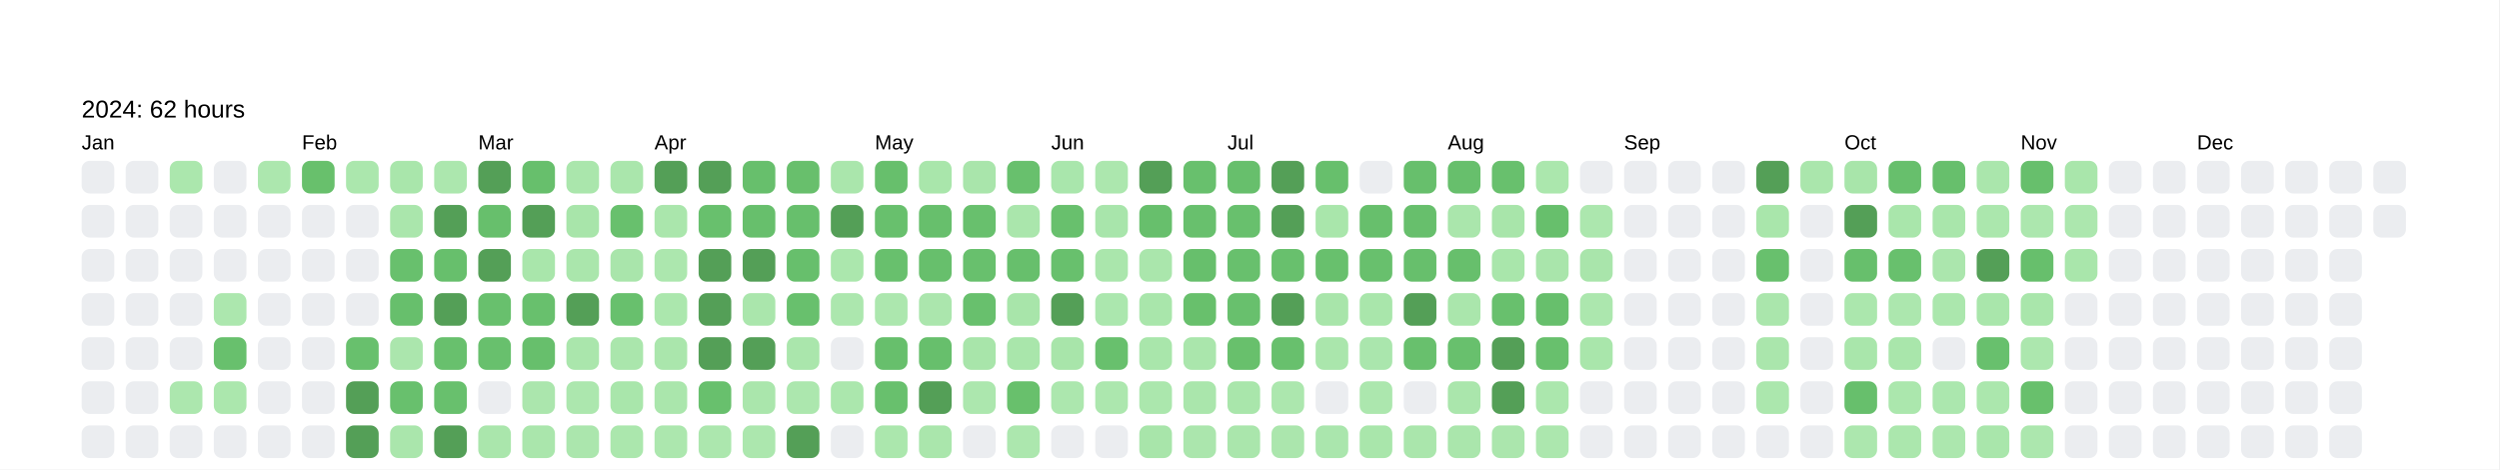
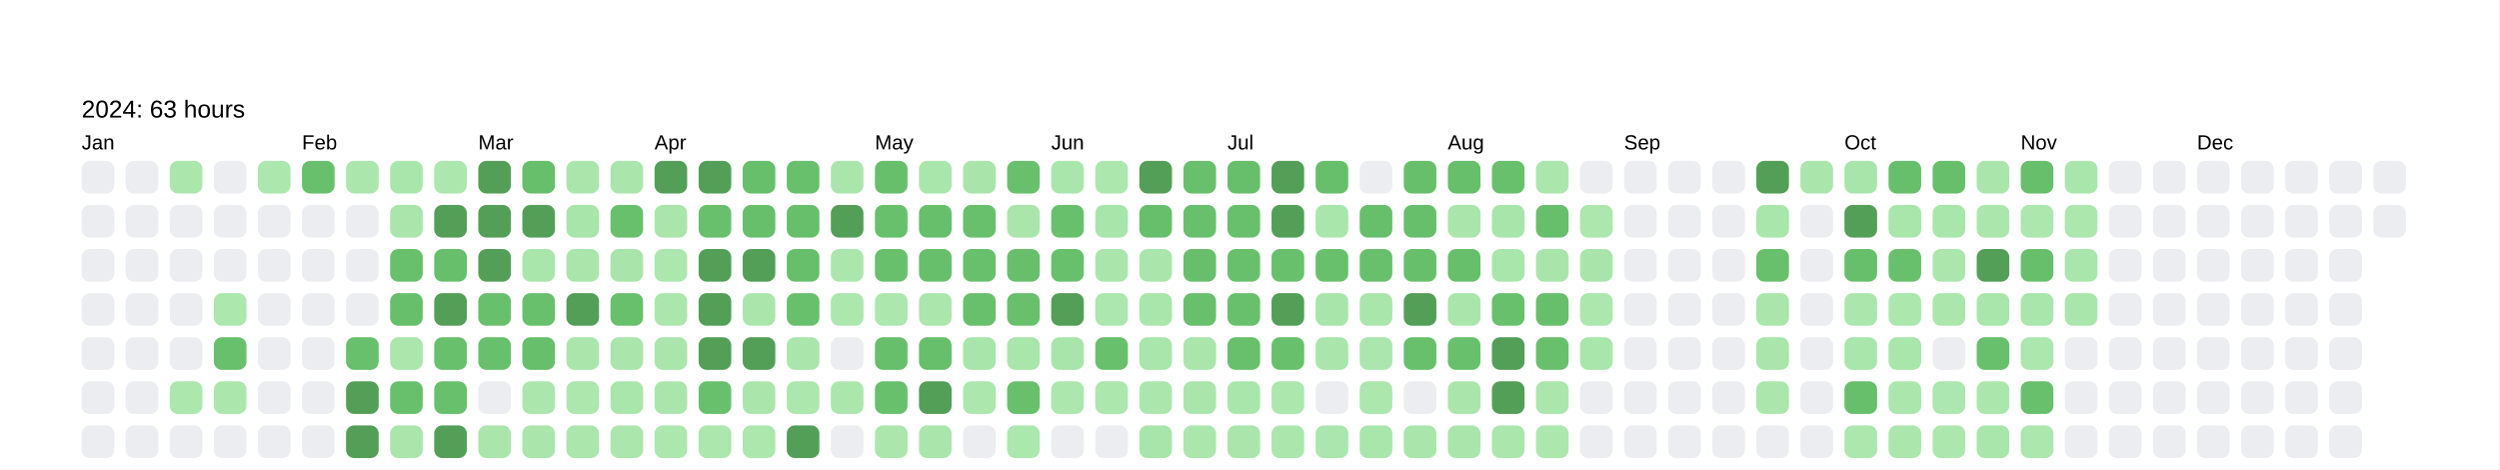
<svg xmlns="http://www.w3.org/2000/svg" baseProfile="full" height="57.5mm" version="1.1" viewBox="0,0,306.2,57.5" width="306.2mm">
  <defs />
  <rect fill="#FFFFFF" height="57.5" width="306.2" x="0" y="0" />
  <text fill="#000000" style="font-size:6px; font-family:Arial; font-weight:bold;" x="10" y="10" />
-   <text fill="#000000" style="font-size:3px; font-family:Arial;" x="10" y="14.4">2024: 62 hours</text>
+   <text fill="#000000" style="font-size:3px; font-family:Arial;" x="10" y="14.4">2024: 63 hours</text>
  <text fill="#000000" style="font-size:2.5px; font-family:Arial" x="10" y="18.3">Jan</text>
  <rect fill="#EBEDF0" height="4" rx="1" ry="1" width="4" x="10" y="19.7" />
  <rect fill="#EBEDF0" height="4" rx="1" ry="1" width="4" x="10" y="25.1" />
  <rect fill="#EBEDF0" height="4" rx="1" ry="1" width="4" x="10" y="30.5" />
  <rect fill="#EBEDF0" height="4" rx="1" ry="1" width="4" x="10" y="35.9" />
  <rect fill="#EBEDF0" height="4" rx="1" ry="1" width="4" x="10" y="41.3" />
  <rect fill="#EBEDF0" height="4" rx="1" ry="1" width="4" x="10" y="46.7" />
  <rect fill="#EBEDF0" height="4" rx="1" ry="1" width="4" x="10" y="52.1" />
  <rect fill="#EBEDF0" height="4" rx="1" ry="1" width="4" x="15.4" y="19.7" />
  <rect fill="#EBEDF0" height="4" rx="1" ry="1" width="4" x="15.4" y="25.1" />
  <rect fill="#EBEDF0" height="4" rx="1" ry="1" width="4" x="15.4" y="30.5" />
  <rect fill="#EBEDF0" height="4" rx="1" ry="1" width="4" x="15.4" y="35.9" />
  <rect fill="#EBEDF0" height="4" rx="1" ry="1" width="4" x="15.4" y="41.3" />
  <rect fill="#EBEDF0" height="4" rx="1" ry="1" width="4" x="15.4" y="46.7" />
  <rect fill="#EBEDF0" height="4" rx="1" ry="1" width="4" x="15.4" y="52.1" />
  <rect fill="#abe7ad" height="4" rx="1" ry="1" width="4" x="20.8" y="19.7" />
  <rect fill="#EBEDF0" height="4" rx="1" ry="1" width="4" x="20.8" y="25.1" />
  <rect fill="#EBEDF0" height="4" rx="1" ry="1" width="4" x="20.8" y="30.5" />
  <rect fill="#EBEDF0" height="4" rx="1" ry="1" width="4" x="20.8" y="35.9" />
  <rect fill="#EBEDF0" height="4" rx="1" ry="1" width="4" x="20.8" y="41.3" />
  <rect fill="#ace7ae" height="4" rx="1" ry="1" width="4" x="20.8" y="46.7" />
  <rect fill="#EBEDF0" height="4" rx="1" ry="1" width="4" x="20.8" y="52.1" />
  <rect fill="#EBEDF0" height="4" rx="1" ry="1" width="4" x="26.2" y="19.7" />
  <rect fill="#EBEDF0" height="4" rx="1" ry="1" width="4" x="26.2" y="25.1" />
  <rect fill="#EBEDF0" height="4" rx="1" ry="1" width="4" x="26.2" y="30.5" />
  <rect fill="#ace7ae" height="4" rx="1" ry="1" width="4" x="26.2" y="35.9" />
  <rect fill="#68c06d" height="4" rx="1" ry="1" width="4" x="26.2" y="41.3" />
  <rect fill="#abe7ad" height="4" rx="1" ry="1" width="4" x="26.2" y="46.7" />
  <rect fill="#EBEDF0" height="4" rx="1" ry="1" width="4" x="26.2" y="52.1" />
  <rect fill="#ace7ae" height="4" rx="1" ry="1" width="4" x="31.6" y="19.7" />
  <rect fill="#EBEDF0" height="4" rx="1" ry="1" width="4" x="31.6" y="25.1" />
  <rect fill="#EBEDF0" height="4" rx="1" ry="1" width="4" x="31.6" y="30.5" />
  <rect fill="#EBEDF0" height="4" rx="1" ry="1" width="4" x="31.6" y="35.9" />
  <rect fill="#EBEDF0" height="4" rx="1" ry="1" width="4" x="31.6" y="41.3" />
  <rect fill="#EBEDF0" height="4" rx="1" ry="1" width="4" x="31.6" y="46.7" />
  <rect fill="#EBEDF0" height="4" rx="1" ry="1" width="4" x="31.6" y="52.1" />
  <text fill="#000000" style="font-size:2.5px; font-family:Arial" x="37.0" y="18.3">Feb</text>
  <rect fill="#68c06c" height="4" rx="1" ry="1" width="4" x="37.0" y="19.7" />
  <rect fill="#EBEDF0" height="4" rx="1" ry="1" width="4" x="37.0" y="25.1" />
  <rect fill="#EBEDF0" height="4" rx="1" ry="1" width="4" x="37.0" y="30.5" />
  <rect fill="#EBEDF0" height="4" rx="1" ry="1" width="4" x="37.0" y="35.9" />
  <rect fill="#EBEDF0" height="4" rx="1" ry="1" width="4" x="37.0" y="41.3" />
  <rect fill="#EBEDF0" height="4" rx="1" ry="1" width="4" x="37.0" y="46.7" />
  <rect fill="#EBEDF0" height="4" rx="1" ry="1" width="4" x="37.0" y="52.1" />
  <rect fill="#abe7ad" height="4" rx="1" ry="1" width="4" x="42.4" y="19.7" />
  <rect fill="#EBEDF0" height="4" rx="1" ry="1" width="4" x="42.4" y="25.1" />
  <rect fill="#EBEDF0" height="4" rx="1" ry="1" width="4" x="42.4" y="30.5" />
  <rect fill="#EBEDF0" height="4" rx="1" ry="1" width="4" x="42.4" y="35.9" />
  <rect fill="#68c06d" height="4" rx="1" ry="1" width="4" x="42.4" y="41.3" />
  <rect fill="#549F57" height="4" rx="1" ry="1" width="4" x="42.4" y="46.7" />
  <rect fill="#549F57" height="4" rx="1" ry="1" width="4" x="42.4" y="52.1" />
  <rect fill="#a9e6ab" height="4" rx="1" ry="1" width="4" x="47.8" y="19.7" />
  <rect fill="#aae6ac" height="4" rx="1" ry="1" width="4" x="47.8" y="25.1" />
  <rect fill="#68c06d" height="4" rx="1" ry="1" width="4" x="47.8" y="30.5" />
  <rect fill="#67bf6c" height="4" rx="1" ry="1" width="4" x="47.8" y="35.9" />
  <rect fill="#abe6ad" height="4" rx="1" ry="1" width="4" x="47.8" y="41.3" />
  <rect fill="#68c06d" height="4" rx="1" ry="1" width="4" x="47.8" y="46.7" />
  <rect fill="#aae6ac" height="4" rx="1" ry="1" width="4" x="47.8" y="52.1" />
  <rect fill="#ace7ae" height="4" rx="1" ry="1" width="4" x="53.2" y="19.7" />
  <rect fill="#549F57" height="4" rx="1" ry="1" width="4" x="53.2" y="25.1" />
  <rect fill="#67bf6c" height="4" rx="1" ry="1" width="4" x="53.2" y="30.5" />
  <rect fill="#549F57" height="4" rx="1" ry="1" width="4" x="53.2" y="35.9" />
  <rect fill="#68c06d" height="4" rx="1" ry="1" width="4" x="53.2" y="41.3" />
  <rect fill="#68c06d" height="4" rx="1" ry="1" width="4" x="53.2" y="46.7" />
  <rect fill="#549F57" height="4" rx="1" ry="1" width="4" x="53.2" y="52.1" />
  <text fill="#000000" style="font-size:2.5px; font-family:Arial" x="58.6" y="18.3">Mar</text>
  <rect fill="#549F57" height="4" rx="1" ry="1" width="4" x="58.6" y="19.7" />
-   <rect fill="#67bf6c" height="4" rx="1" ry="1" width="4" x="58.6" y="25.1" />
+   <rect fill="#549F57" height="4" rx="1" ry="1" width="4" x="58.6" y="25.1" />
  <rect fill="#549F57" height="4" rx="1" ry="1" width="4" x="58.6" y="30.5" />
  <rect fill="#68c06d" height="4" rx="1" ry="1" width="4" x="58.6" y="35.9" />
  <rect fill="#68c06d" height="4" rx="1" ry="1" width="4" x="58.6" y="41.3" />
  <rect fill="#EBEDF0" height="4" rx="1" ry="1" width="4" x="58.6" y="46.7" />
  <rect fill="#aae6ac" height="4" rx="1" ry="1" width="4" x="58.6" y="52.1" />
  <rect fill="#67bf6c" height="4" rx="1" ry="1" width="4" x="64" y="19.7" />
  <rect fill="#549F57" height="4" rx="1" ry="1" width="4" x="64" y="25.1" />
  <rect fill="#a9e6ab" height="4" rx="1" ry="1" width="4" x="64" y="30.5" />
  <rect fill="#68c06d" height="4" rx="1" ry="1" width="4" x="64" y="35.9" />
  <rect fill="#67bf6c" height="4" rx="1" ry="1" width="4" x="64" y="41.3" />
  <rect fill="#abe6ad" height="4" rx="1" ry="1" width="4" x="64" y="46.7" />
  <rect fill="#aae6ac" height="4" rx="1" ry="1" width="4" x="64" y="52.1" />
  <rect fill="#aae6ac" height="4" rx="1" ry="1" width="4" x="69.4" y="19.7" />
  <rect fill="#a8e5aa" height="4" rx="1" ry="1" width="4" x="69.4" y="25.1" />
  <rect fill="#aae6ac" height="4" rx="1" ry="1" width="4" x="69.4" y="30.5" />
  <rect fill="#549F57" height="4" rx="1" ry="1" width="4" x="69.4" y="35.9" />
  <rect fill="#aae6ac" height="4" rx="1" ry="1" width="4" x="69.4" y="41.3" />
  <rect fill="#ace7ae" height="4" rx="1" ry="1" width="4" x="69.4" y="46.7" />
  <rect fill="#abe6ad" height="4" rx="1" ry="1" width="4" x="69.4" y="52.1" />
  <rect fill="#aae6ac" height="4" rx="1" ry="1" width="4" x="74.8" y="19.7" />
  <rect fill="#68c06d" height="4" rx="1" ry="1" width="4" x="74.8" y="25.1" />
  <rect fill="#a9e5ab" height="4" rx="1" ry="1" width="4" x="74.8" y="30.5" />
  <rect fill="#68c06d" height="4" rx="1" ry="1" width="4" x="74.8" y="35.9" />
  <rect fill="#aae6ac" height="4" rx="1" ry="1" width="4" x="74.8" y="41.3" />
  <rect fill="#a9e6ab" height="4" rx="1" ry="1" width="4" x="74.8" y="46.7" />
  <rect fill="#abe7ad" height="4" rx="1" ry="1" width="4" x="74.8" y="52.1" />
  <text fill="#000000" style="font-size:2.5px; font-family:Arial" x="80.2" y="18.3">Apr</text>
  <rect fill="#549F57" height="4" rx="1" ry="1" width="4" x="80.2" y="19.7" />
  <rect fill="#aae6ac" height="4" rx="1" ry="1" width="4" x="80.2" y="25.1" />
  <rect fill="#ace7ae" height="4" rx="1" ry="1" width="4" x="80.2" y="30.5" />
  <rect fill="#abe7ad" height="4" rx="1" ry="1" width="4" x="80.2" y="35.9" />
  <rect fill="#aae6ac" height="4" rx="1" ry="1" width="4" x="80.2" y="41.3" />
  <rect fill="#aae6ac" height="4" rx="1" ry="1" width="4" x="80.2" y="46.7" />
  <rect fill="#ace7ae" height="4" rx="1" ry="1" width="4" x="80.2" y="52.1" />
  <rect fill="#549F57" height="4" rx="1" ry="1" width="4" x="85.6" y="19.7" />
  <rect fill="#68c06d" height="4" rx="1" ry="1" width="4" x="85.6" y="25.1" />
  <rect fill="#549F57" height="4" rx="1" ry="1" width="4" x="85.6" y="30.5" />
  <rect fill="#549F57" height="4" rx="1" ry="1" width="4" x="85.6" y="35.9" />
  <rect fill="#549F57" height="4" rx="1" ry="1" width="4" x="85.6" y="41.3" />
  <rect fill="#68c06d" height="4" rx="1" ry="1" width="4" x="85.6" y="46.7" />
  <rect fill="#ace7ae" height="4" rx="1" ry="1" width="4" x="85.6" y="52.1" />
  <rect fill="#67bf6c" height="4" rx="1" ry="1" width="4" x="91" y="19.7" />
  <rect fill="#67bf6c" height="4" rx="1" ry="1" width="4" x="91" y="25.1" />
  <rect fill="#549F57" height="4" rx="1" ry="1" width="4" x="91" y="30.5" />
  <rect fill="#aae6ac" height="4" rx="1" ry="1" width="4" x="91" y="35.9" />
  <rect fill="#549F57" height="4" rx="1" ry="1" width="4" x="91" y="41.3" />
  <rect fill="#aae6ac" height="4" rx="1" ry="1" width="4" x="91" y="46.7" />
  <rect fill="#ace7ae" height="4" rx="1" ry="1" width="4" x="91" y="52.1" />
  <rect fill="#68bf6c" height="4" rx="1" ry="1" width="4" x="96.4" y="19.7" />
  <rect fill="#67bf6c" height="4" rx="1" ry="1" width="4" x="96.4" y="25.1" />
  <rect fill="#67bf6c" height="4" rx="1" ry="1" width="4" x="96.4" y="30.5" />
  <rect fill="#68c06d" height="4" rx="1" ry="1" width="4" x="96.4" y="35.9" />
  <rect fill="#aae6ac" height="4" rx="1" ry="1" width="4" x="96.4" y="41.3" />
  <rect fill="#ace7ae" height="4" rx="1" ry="1" width="4" x="96.4" y="46.7" />
  <rect fill="#549F57" height="4" rx="1" ry="1" width="4" x="96.4" y="52.1" />
  <rect fill="#aae6ac" height="4" rx="1" ry="1" width="4" x="101.8" y="19.7" />
  <rect fill="#549F57" height="4" rx="1" ry="1" width="4" x="101.8" y="25.1" />
  <rect fill="#abe7ad" height="4" rx="1" ry="1" width="4" x="101.8" y="30.5" />
  <rect fill="#ace7ae" height="4" rx="1" ry="1" width="4" x="101.8" y="35.9" />
  <rect fill="#EBEDF0" height="4" rx="1" ry="1" width="4" x="101.8" y="41.3" />
  <rect fill="#abe7ad" height="4" rx="1" ry="1" width="4" x="101.8" y="46.7" />
  <rect fill="#EBEDF0" height="4" rx="1" ry="1" width="4" x="101.8" y="52.1" />
  <text fill="#000000" style="font-size:2.5px; font-family:Arial" x="107.2" y="18.3">May</text>
  <rect fill="#67bf6c" height="4" rx="1" ry="1" width="4" x="107.2" y="19.7" />
  <rect fill="#68c06d" height="4" rx="1" ry="1" width="4" x="107.2" y="25.1" />
  <rect fill="#68c06d" height="4" rx="1" ry="1" width="4" x="107.2" y="30.5" />
  <rect fill="#ace7ae" height="4" rx="1" ry="1" width="4" x="107.2" y="35.9" />
  <rect fill="#67bf6c" height="4" rx="1" ry="1" width="4" x="107.2" y="41.3" />
  <rect fill="#68c06d" height="4" rx="1" ry="1" width="4" x="107.2" y="46.7" />
  <rect fill="#abe7ad" height="4" rx="1" ry="1" width="4" x="107.2" y="52.1" />
  <rect fill="#a9e6ab" height="4" rx="1" ry="1" width="4" x="112.6" y="19.7" />
  <rect fill="#67bf6c" height="4" rx="1" ry="1" width="4" x="112.6" y="25.1" />
  <rect fill="#67bf6c" height="4" rx="1" ry="1" width="4" x="112.6" y="30.5" />
  <rect fill="#abe6ad" height="4" rx="1" ry="1" width="4" x="112.6" y="35.9" />
  <rect fill="#67bf6c" height="4" rx="1" ry="1" width="4" x="112.6" y="41.3" />
  <rect fill="#549F57" height="4" rx="1" ry="1" width="4" x="112.6" y="46.7" />
  <rect fill="#aae6ac" height="4" rx="1" ry="1" width="4" x="112.6" y="52.1" />
  <rect fill="#a9e5ab" height="4" rx="1" ry="1" width="4" x="118" y="19.7" />
  <rect fill="#68c06d" height="4" rx="1" ry="1" width="4" x="118" y="25.1" />
  <rect fill="#68c06d" height="4" rx="1" ry="1" width="4" x="118" y="30.5" />
  <rect fill="#68c06d" height="4" rx="1" ry="1" width="4" x="118" y="35.9" />
  <rect fill="#a8e5aa" height="4" rx="1" ry="1" width="4" x="118" y="41.3" />
  <rect fill="#ace7ae" height="4" rx="1" ry="1" width="4" x="118" y="46.7" />
  <rect fill="#EBEDF0" height="4" rx="1" ry="1" width="4" x="118" y="52.1" />
  <rect fill="#68c06d" height="4" rx="1" ry="1" width="4" x="123.4" y="19.7" />
  <rect fill="#aae6ac" height="4" rx="1" ry="1" width="4" x="123.4" y="25.1" />
  <rect fill="#67bf6c" height="4" rx="1" ry="1" width="4" x="123.4" y="30.5" />
-   <rect fill="#a8e5aa" height="4" rx="1" ry="1" width="4" x="123.4" y="35.9" />
+   <rect fill="#68c06d" height="4" rx="1" ry="1" width="4" x="123.4" y="35.9" />
  <rect fill="#a9e6ab" height="4" rx="1" ry="1" width="4" x="123.4" y="41.3" />
  <rect fill="#68c06c" height="4" rx="1" ry="1" width="4" x="123.4" y="46.7" />
  <rect fill="#ace7ae" height="4" rx="1" ry="1" width="4" x="123.4" y="52.1" />
  <text fill="#000000" style="font-size:2.5px; font-family:Arial" x="128.8" y="18.3">Jun</text>
  <rect fill="#a9e6ac" height="4" rx="1" ry="1" width="4" x="128.8" y="19.7" />
  <rect fill="#68c06d" height="4" rx="1" ry="1" width="4" x="128.8" y="25.1" />
  <rect fill="#68c06d" height="4" rx="1" ry="1" width="4" x="128.8" y="30.5" />
  <rect fill="#549F57" height="4" rx="1" ry="1" width="4" x="128.8" y="35.9" />
  <rect fill="#a8e5aa" height="4" rx="1" ry="1" width="4" x="128.8" y="41.3" />
  <rect fill="#ace7ae" height="4" rx="1" ry="1" width="4" x="128.8" y="46.7" />
  <rect fill="#EBEDF0" height="4" rx="1" ry="1" width="4" x="128.8" y="52.1" />
  <rect fill="#ace7ae" height="4" rx="1" ry="1" width="4" x="134.2" y="19.7" />
  <rect fill="#a8e5ab" height="4" rx="1" ry="1" width="4" x="134.2" y="25.1" />
  <rect fill="#aae6ac" height="4" rx="1" ry="1" width="4" x="134.2" y="30.5" />
  <rect fill="#abe7ae" height="4" rx="1" ry="1" width="4" x="134.2" y="35.9" />
  <rect fill="#68c06d" height="4" rx="1" ry="1" width="4" x="134.2" y="41.3" />
  <rect fill="#ace7ae" height="4" rx="1" ry="1" width="4" x="134.2" y="46.7" />
  <rect fill="#EBEDF0" height="4" rx="1" ry="1" width="4" x="134.2" y="52.1" />
  <rect fill="#549F57" height="4" rx="1" ry="1" width="4" x="139.6" y="19.7" />
  <rect fill="#67bf6c" height="4" rx="1" ry="1" width="4" x="139.6" y="25.1" />
  <rect fill="#aae6ac" height="4" rx="1" ry="1" width="4" x="139.6" y="30.5" />
  <rect fill="#a9e6ab" height="4" rx="1" ry="1" width="4" x="139.6" y="35.9" />
  <rect fill="#a9e6ab" height="4" rx="1" ry="1" width="4" x="139.6" y="41.3" />
  <rect fill="#abe7ad" height="4" rx="1" ry="1" width="4" x="139.6" y="46.7" />
  <rect fill="#a8e5aa" height="4" rx="1" ry="1" width="4" x="139.6" y="52.1" />
  <rect fill="#68c06d" height="4" rx="1" ry="1" width="4" x="145" y="19.7" />
  <rect fill="#68c06d" height="4" rx="1" ry="1" width="4" x="145" y="25.1" />
  <rect fill="#67bf6c" height="4" rx="1" ry="1" width="4" x="145" y="30.5" />
  <rect fill="#68c06c" height="4" rx="1" ry="1" width="4" x="145" y="35.9" />
  <rect fill="#aae6ac" height="4" rx="1" ry="1" width="4" x="145" y="41.3" />
  <rect fill="#aae6ac" height="4" rx="1" ry="1" width="4" x="145" y="46.7" />
  <rect fill="#abe6ad" height="4" rx="1" ry="1" width="4" x="145" y="52.1" />
  <text fill="#000000" style="font-size:2.5px; font-family:Arial" x="150.4" y="18.3">Jul</text>
  <rect fill="#67bf6c" height="4" rx="1" ry="1" width="4" x="150.4" y="19.7" />
  <rect fill="#68c06d" height="4" rx="1" ry="1" width="4" x="150.4" y="25.1" />
  <rect fill="#68c06d" height="4" rx="1" ry="1" width="4" x="150.4" y="30.5" />
  <rect fill="#68c06d" height="4" rx="1" ry="1" width="4" x="150.4" y="35.9" />
  <rect fill="#68c06c" height="4" rx="1" ry="1" width="4" x="150.4" y="41.3" />
  <rect fill="#a9e6ab" height="4" rx="1" ry="1" width="4" x="150.4" y="46.7" />
  <rect fill="#aae6ac" height="4" rx="1" ry="1" width="4" x="150.4" y="52.1" />
  <rect fill="#549F57" height="4" rx="1" ry="1" width="4" x="155.8" y="19.7" />
  <rect fill="#549F57" height="4" rx="1" ry="1" width="4" x="155.8" y="25.1" />
  <rect fill="#68c06d" height="4" rx="1" ry="1" width="4" x="155.8" y="30.5" />
  <rect fill="#549F57" height="4" rx="1" ry="1" width="4" x="155.8" y="35.9" />
  <rect fill="#68c06d" height="4" rx="1" ry="1" width="4" x="155.8" y="41.3" />
  <rect fill="#ace7ae" height="4" rx="1" ry="1" width="4" x="155.8" y="46.7" />
  <rect fill="#abe6ad" height="4" rx="1" ry="1" width="4" x="155.8" y="52.1" />
  <rect fill="#67bf6c" height="4" rx="1" ry="1" width="4" x="161.2" y="19.7" />
  <rect fill="#a9e6ab" height="4" rx="1" ry="1" width="4" x="161.2" y="25.1" />
  <rect fill="#68c06d" height="4" rx="1" ry="1" width="4" x="161.2" y="30.5" />
  <rect fill="#a8e5aa" height="4" rx="1" ry="1" width="4" x="161.2" y="35.9" />
  <rect fill="#aae6ac" height="4" rx="1" ry="1" width="4" x="161.2" y="41.3" />
  <rect fill="#EBEDF0" height="4" rx="1" ry="1" width="4" x="161.2" y="46.7" />
  <rect fill="#aae6ad" height="4" rx="1" ry="1" width="4" x="161.2" y="52.1" />
  <rect fill="#EBEDF0" height="4" rx="1" ry="1" width="4" x="166.6" y="19.7" />
  <rect fill="#67bf6c" height="4" rx="1" ry="1" width="4" x="166.6" y="25.1" />
  <rect fill="#68c06d" height="4" rx="1" ry="1" width="4" x="166.6" y="30.5" />
  <rect fill="#a9e6ab" height="4" rx="1" ry="1" width="4" x="166.6" y="35.9" />
  <rect fill="#aae6ad" height="4" rx="1" ry="1" width="4" x="166.6" y="41.3" />
  <rect fill="#ace7ae" height="4" rx="1" ry="1" width="4" x="166.6" y="46.7" />
  <rect fill="#a9e6ab" height="4" rx="1" ry="1" width="4" x="166.6" y="52.1" />
  <rect fill="#67bf6c" height="4" rx="1" ry="1" width="4" x="172" y="19.7" />
  <rect fill="#67bf6c" height="4" rx="1" ry="1" width="4" x="172" y="25.1" />
  <rect fill="#67bf6c" height="4" rx="1" ry="1" width="4" x="172" y="30.5" />
  <rect fill="#549F57" height="4" rx="1" ry="1" width="4" x="172" y="35.9" />
  <rect fill="#68c06d" height="4" rx="1" ry="1" width="4" x="172" y="41.3" />
  <rect fill="#EBEDF0" height="4" rx="1" ry="1" width="4" x="172" y="46.7" />
  <rect fill="#aae6ac" height="4" rx="1" ry="1" width="4" x="172" y="52.1" />
  <text fill="#000000" style="font-size:2.5px; font-family:Arial" x="177.4" y="18.3">Aug</text>
  <rect fill="#67bf6c" height="4" rx="1" ry="1" width="4" x="177.4" y="19.7" />
  <rect fill="#aae6ac" height="4" rx="1" ry="1" width="4" x="177.4" y="25.1" />
  <rect fill="#67bf6c" height="4" rx="1" ry="1" width="4" x="177.4" y="30.5" />
  <rect fill="#aae6ac" height="4" rx="1" ry="1" width="4" x="177.4" y="35.9" />
  <rect fill="#68c06d" height="4" rx="1" ry="1" width="4" x="177.4" y="41.3" />
  <rect fill="#aae6ac" height="4" rx="1" ry="1" width="4" x="177.4" y="46.7" />
  <rect fill="#aae6ac" height="4" rx="1" ry="1" width="4" x="177.4" y="52.1" />
  <rect fill="#68c06d" height="4" rx="1" ry="1" width="4" x="182.8" y="19.7" />
  <rect fill="#a8e5aa" height="4" rx="1" ry="1" width="4" x="182.8" y="25.1" />
  <rect fill="#a9e6ab" height="4" rx="1" ry="1" width="4" x="182.8" y="30.5" />
  <rect fill="#68c06d" height="4" rx="1" ry="1" width="4" x="182.8" y="35.9" />
  <rect fill="#549F57" height="4" rx="1" ry="1" width="4" x="182.8" y="41.3" />
  <rect fill="#549F57" height="4" rx="1" ry="1" width="4" x="182.8" y="46.7" />
  <rect fill="#abe6ad" height="4" rx="1" ry="1" width="4" x="182.8" y="52.1" />
  <rect fill="#abe7ad" height="4" rx="1" ry="1" width="4" x="188.2" y="19.7" />
  <rect fill="#67bf6c" height="4" rx="1" ry="1" width="4" x="188.2" y="25.1" />
  <rect fill="#a9e5ab" height="4" rx="1" ry="1" width="4" x="188.2" y="30.5" />
  <rect fill="#67bf6c" height="4" rx="1" ry="1" width="4" x="188.2" y="35.9" />
  <rect fill="#68c06d" height="4" rx="1" ry="1" width="4" x="188.2" y="41.3" />
  <rect fill="#abe7ad" height="4" rx="1" ry="1" width="4" x="188.2" y="46.7" />
  <rect fill="#ace7ae" height="4" rx="1" ry="1" width="4" x="188.2" y="52.1" />
  <rect fill="#EBEDF0" height="4" rx="1" ry="1" width="4" x="193.6" y="19.7" />
  <rect fill="#ace7ae" height="4" rx="1" ry="1" width="4" x="193.6" y="25.1" />
  <rect fill="#a9e5ab" height="4" rx="1" ry="1" width="4" x="193.6" y="30.5" />
  <rect fill="#ace7ae" height="4" rx="1" ry="1" width="4" x="193.6" y="35.9" />
  <rect fill="#a9e6ab" height="4" rx="1" ry="1" width="4" x="193.6" y="41.3" />
  <rect fill="#EBEDF0" height="4" rx="1" ry="1" width="4" x="193.6" y="46.7" />
  <rect fill="#EBEDF0" height="4" rx="1" ry="1" width="4" x="193.6" y="52.1" />
  <text fill="#000000" style="font-size:2.5px; font-family:Arial" x="199" y="18.3">Sep</text>
  <rect fill="#EBEDF0" height="4" rx="1" ry="1" width="4" x="199" y="19.7" />
  <rect fill="#EBEDF0" height="4" rx="1" ry="1" width="4" x="199" y="25.1" />
  <rect fill="#EBEDF0" height="4" rx="1" ry="1" width="4" x="199" y="30.5" />
  <rect fill="#EBEDF0" height="4" rx="1" ry="1" width="4" x="199" y="35.9" />
  <rect fill="#EBEDF0" height="4" rx="1" ry="1" width="4" x="199" y="41.3" />
  <rect fill="#EBEDF0" height="4" rx="1" ry="1" width="4" x="199" y="46.7" />
  <rect fill="#EBEDF0" height="4" rx="1" ry="1" width="4" x="199" y="52.1" />
  <rect fill="#EBEDF0" height="4" rx="1" ry="1" width="4" x="204.4" y="19.7" />
  <rect fill="#EBEDF0" height="4" rx="1" ry="1" width="4" x="204.4" y="25.1" />
  <rect fill="#EBEDF0" height="4" rx="1" ry="1" width="4" x="204.4" y="30.5" />
  <rect fill="#EBEDF0" height="4" rx="1" ry="1" width="4" x="204.4" y="35.9" />
  <rect fill="#EBEDF0" height="4" rx="1" ry="1" width="4" x="204.4" y="41.3" />
  <rect fill="#EBEDF0" height="4" rx="1" ry="1" width="4" x="204.4" y="46.7" />
  <rect fill="#EBEDF0" height="4" rx="1" ry="1" width="4" x="204.4" y="52.1" />
  <rect fill="#EBEDF0" height="4" rx="1" ry="1" width="4" x="209.8" y="19.7" />
  <rect fill="#EBEDF0" height="4" rx="1" ry="1" width="4" x="209.8" y="25.1" />
  <rect fill="#EBEDF0" height="4" rx="1" ry="1" width="4" x="209.8" y="30.5" />
  <rect fill="#EBEDF0" height="4" rx="1" ry="1" width="4" x="209.8" y="35.9" />
  <rect fill="#EBEDF0" height="4" rx="1" ry="1" width="4" x="209.8" y="41.3" />
  <rect fill="#EBEDF0" height="4" rx="1" ry="1" width="4" x="209.8" y="46.7" />
  <rect fill="#EBEDF0" height="4" rx="1" ry="1" width="4" x="209.8" y="52.1" />
  <rect fill="#549F57" height="4" rx="1" ry="1" width="4" x="215.2" y="19.7" />
  <rect fill="#a9e6ab" height="4" rx="1" ry="1" width="4" x="215.2" y="25.1" />
  <rect fill="#68c06d" height="4" rx="1" ry="1" width="4" x="215.2" y="30.5" />
  <rect fill="#aae6ac" height="4" rx="1" ry="1" width="4" x="215.2" y="35.9" />
  <rect fill="#aae6ac" height="4" rx="1" ry="1" width="4" x="215.2" y="41.3" />
  <rect fill="#abe7ad" height="4" rx="1" ry="1" width="4" x="215.2" y="46.7" />
  <rect fill="#EBEDF0" height="4" rx="1" ry="1" width="4" x="215.2" y="52.1" />
  <rect fill="#aae6ac" height="4" rx="1" ry="1" width="4" x="220.6" y="19.7" />
  <rect fill="#EBEDF0" height="4" rx="1" ry="1" width="4" x="220.6" y="25.1" />
  <rect fill="#EBEDF0" height="4" rx="1" ry="1" width="4" x="220.6" y="30.5" />
  <rect fill="#EBEDF0" height="4" rx="1" ry="1" width="4" x="220.6" y="35.9" />
  <rect fill="#EBEDF0" height="4" rx="1" ry="1" width="4" x="220.6" y="41.3" />
  <rect fill="#EBEDF0" height="4" rx="1" ry="1" width="4" x="220.6" y="46.7" />
  <rect fill="#EBEDF0" height="4" rx="1" ry="1" width="4" x="220.6" y="52.1" />
  <text fill="#000000" style="font-size:2.5px; font-family:Arial" x="226" y="18.3">Oct</text>
  <rect fill="#a8e5aa" height="4" rx="1" ry="1" width="4" x="226" y="19.7" />
  <rect fill="#549F57" height="4" rx="1" ry="1" width="4" x="226" y="25.1" />
  <rect fill="#67bf6c" height="4" rx="1" ry="1" width="4" x="226" y="30.5" />
  <rect fill="#abe7ad" height="4" rx="1" ry="1" width="4" x="226" y="35.9" />
  <rect fill="#a9e6ab" height="4" rx="1" ry="1" width="4" x="226" y="41.3" />
  <rect fill="#67bf6c" height="4" rx="1" ry="1" width="4" x="226" y="46.7" />
  <rect fill="#ace7ae" height="4" rx="1" ry="1" width="4" x="226" y="52.1" />
  <rect fill="#67bf6c" height="4" rx="1" ry="1" width="4" x="231.4" y="19.7" />
  <rect fill="#a9e6ab" height="4" rx="1" ry="1" width="4" x="231.4" y="25.1" />
  <rect fill="#68c06d" height="4" rx="1" ry="1" width="4" x="231.4" y="30.5" />
  <rect fill="#ace7ae" height="4" rx="1" ry="1" width="4" x="231.4" y="35.9" />
  <rect fill="#a9e6ab" height="4" rx="1" ry="1" width="4" x="231.4" y="41.3" />
  <rect fill="#abe7ad" height="4" rx="1" ry="1" width="4" x="231.4" y="46.7" />
  <rect fill="#abe7ad" height="4" rx="1" ry="1" width="4" x="231.4" y="52.1" />
  <rect fill="#67bf6c" height="4" rx="1" ry="1" width="4" x="236.8" y="19.7" />
  <rect fill="#a9e6ab" height="4" rx="1" ry="1" width="4" x="236.8" y="25.1" />
  <rect fill="#abe6ad" height="4" rx="1" ry="1" width="4" x="236.8" y="30.5" />
  <rect fill="#abe7ad" height="4" rx="1" ry="1" width="4" x="236.8" y="35.9" />
  <rect fill="#EBEDF0" height="4" rx="1" ry="1" width="4" x="236.8" y="41.3" />
  <rect fill="#abe7ae" height="4" rx="1" ry="1" width="4" x="236.8" y="46.7" />
  <rect fill="#ace7ae" height="4" rx="1" ry="1" width="4" x="236.8" y="52.1" />
  <rect fill="#aae6ac" height="4" rx="1" ry="1" width="4" x="242.2" y="19.7" />
  <rect fill="#abe7ad" height="4" rx="1" ry="1" width="4" x="242.2" y="25.1" />
  <rect fill="#549F57" height="4" rx="1" ry="1" width="4" x="242.2" y="30.5" />
  <rect fill="#a9e6ab" height="4" rx="1" ry="1" width="4" x="242.2" y="35.9" />
  <rect fill="#68c06d" height="4" rx="1" ry="1" width="4" x="242.2" y="41.3" />
  <rect fill="#abe7ad" height="4" rx="1" ry="1" width="4" x="242.2" y="46.7" />
  <rect fill="#a9e6ab" height="4" rx="1" ry="1" width="4" x="242.2" y="52.1" />
  <text fill="#000000" style="font-size:2.5px; font-family:Arial" x="247.6" y="18.3">Nov</text>
  <rect fill="#67bf6c" height="4" rx="1" ry="1" width="4" x="247.6" y="19.7" />
  <rect fill="#ace7ae" height="4" rx="1" ry="1" width="4" x="247.6" y="25.1" />
  <rect fill="#67bf6c" height="4" rx="1" ry="1" width="4" x="247.6" y="30.5" />
  <rect fill="#a9e6ab" height="4" rx="1" ry="1" width="4" x="247.6" y="35.9" />
  <rect fill="#ace7ae" height="4" rx="1" ry="1" width="4" x="247.6" y="41.3" />
  <rect fill="#68c06c" height="4" rx="1" ry="1" width="4" x="247.6" y="46.7" />
  <rect fill="#ace7ae" height="4" rx="1" ry="1" width="4" x="247.6" y="52.1" />
  <rect fill="#a9e6ab" height="4" rx="1" ry="1" width="4" x="253" y="19.7" />
  <rect fill="#ace7ae" height="4" rx="1" ry="1" width="4" x="253" y="25.1" />
  <rect fill="#a9e6ab" height="4" rx="1" ry="1" width="4" x="253" y="30.5" />
-   <rect fill="#EBEDF0" height="4" rx="1" ry="1" width="4" x="253" y="35.9" />
+   <rect fill="#a9e6ab" height="4" rx="1" ry="1" width="4" x="253" y="35.9" />
  <rect fill="#EBEDF0" height="4" rx="1" ry="1" width="4" x="253" y="41.3" />
  <rect fill="#EBEDF0" height="4" rx="1" ry="1" width="4" x="253" y="46.7" />
  <rect fill="#EBEDF0" height="4" rx="1" ry="1" width="4" x="253" y="52.1" />
  <rect fill="#EBEDF0" height="4" rx="1" ry="1" width="4" x="258.4" y="19.7" />
  <rect fill="#EBEDF0" height="4" rx="1" ry="1" width="4" x="258.4" y="25.1" />
  <rect fill="#EBEDF0" height="4" rx="1" ry="1" width="4" x="258.4" y="30.5" />
  <rect fill="#EBEDF0" height="4" rx="1" ry="1" width="4" x="258.4" y="35.9" />
  <rect fill="#EBEDF0" height="4" rx="1" ry="1" width="4" x="258.4" y="41.3" />
  <rect fill="#EBEDF0" height="4" rx="1" ry="1" width="4" x="258.4" y="46.7" />
  <rect fill="#EBEDF0" height="4" rx="1" ry="1" width="4" x="258.4" y="52.1" />
  <rect fill="#EBEDF0" height="4" rx="1" ry="1" width="4" x="263.8" y="19.7" />
  <rect fill="#EBEDF0" height="4" rx="1" ry="1" width="4" x="263.8" y="25.1" />
  <rect fill="#EBEDF0" height="4" rx="1" ry="1" width="4" x="263.8" y="30.5" />
  <rect fill="#EBEDF0" height="4" rx="1" ry="1" width="4" x="263.8" y="35.9" />
  <rect fill="#EBEDF0" height="4" rx="1" ry="1" width="4" x="263.8" y="41.3" />
  <rect fill="#EBEDF0" height="4" rx="1" ry="1" width="4" x="263.8" y="46.7" />
  <rect fill="#EBEDF0" height="4" rx="1" ry="1" width="4" x="263.8" y="52.1" />
  <text fill="#000000" style="font-size:2.5px; font-family:Arial" x="269.2" y="18.3">Dec</text>
  <rect fill="#EBEDF0" height="4" rx="1" ry="1" width="4" x="269.2" y="19.7" />
  <rect fill="#EBEDF0" height="4" rx="1" ry="1" width="4" x="269.2" y="25.1" />
  <rect fill="#EBEDF0" height="4" rx="1" ry="1" width="4" x="269.2" y="30.5" />
  <rect fill="#EBEDF0" height="4" rx="1" ry="1" width="4" x="269.2" y="35.9" />
  <rect fill="#EBEDF0" height="4" rx="1" ry="1" width="4" x="269.2" y="41.3" />
  <rect fill="#EBEDF0" height="4" rx="1" ry="1" width="4" x="269.2" y="46.7" />
  <rect fill="#EBEDF0" height="4" rx="1" ry="1" width="4" x="269.2" y="52.1" />
  <rect fill="#EBEDF0" height="4" rx="1" ry="1" width="4" x="274.6" y="19.7" />
  <rect fill="#EBEDF0" height="4" rx="1" ry="1" width="4" x="274.6" y="25.1" />
  <rect fill="#EBEDF0" height="4" rx="1" ry="1" width="4" x="274.6" y="30.5" />
  <rect fill="#EBEDF0" height="4" rx="1" ry="1" width="4" x="274.6" y="35.9" />
  <rect fill="#EBEDF0" height="4" rx="1" ry="1" width="4" x="274.6" y="41.3" />
  <rect fill="#EBEDF0" height="4" rx="1" ry="1" width="4" x="274.6" y="46.7" />
  <rect fill="#EBEDF0" height="4" rx="1" ry="1" width="4" x="274.6" y="52.1" />
  <rect fill="#EBEDF0" height="4" rx="1" ry="1" width="4" x="280" y="19.7" />
  <rect fill="#EBEDF0" height="4" rx="1" ry="1" width="4" x="280" y="25.1" />
  <rect fill="#EBEDF0" height="4" rx="1" ry="1" width="4" x="280" y="30.5" />
  <rect fill="#EBEDF0" height="4" rx="1" ry="1" width="4" x="280" y="35.9" />
  <rect fill="#EBEDF0" height="4" rx="1" ry="1" width="4" x="280" y="41.3" />
  <rect fill="#EBEDF0" height="4" rx="1" ry="1" width="4" x="280" y="46.7" />
  <rect fill="#EBEDF0" height="4" rx="1" ry="1" width="4" x="280" y="52.1" />
  <rect fill="#EBEDF0" height="4" rx="1" ry="1" width="4" x="285.4" y="19.7" />
  <rect fill="#EBEDF0" height="4" rx="1" ry="1" width="4" x="285.4" y="25.1" />
  <rect fill="#EBEDF0" height="4" rx="1" ry="1" width="4" x="285.4" y="30.5" />
  <rect fill="#EBEDF0" height="4" rx="1" ry="1" width="4" x="285.4" y="35.9" />
  <rect fill="#EBEDF0" height="4" rx="1" ry="1" width="4" x="285.4" y="41.3" />
  <rect fill="#EBEDF0" height="4" rx="1" ry="1" width="4" x="285.4" y="46.7" />
  <rect fill="#EBEDF0" height="4" rx="1" ry="1" width="4" x="285.4" y="52.1" />
  <rect fill="#EBEDF0" height="4" rx="1" ry="1" width="4" x="290.8" y="19.7" />
  <rect fill="#EBEDF0" height="4" rx="1" ry="1" width="4" x="290.8" y="25.1" />
</svg>
